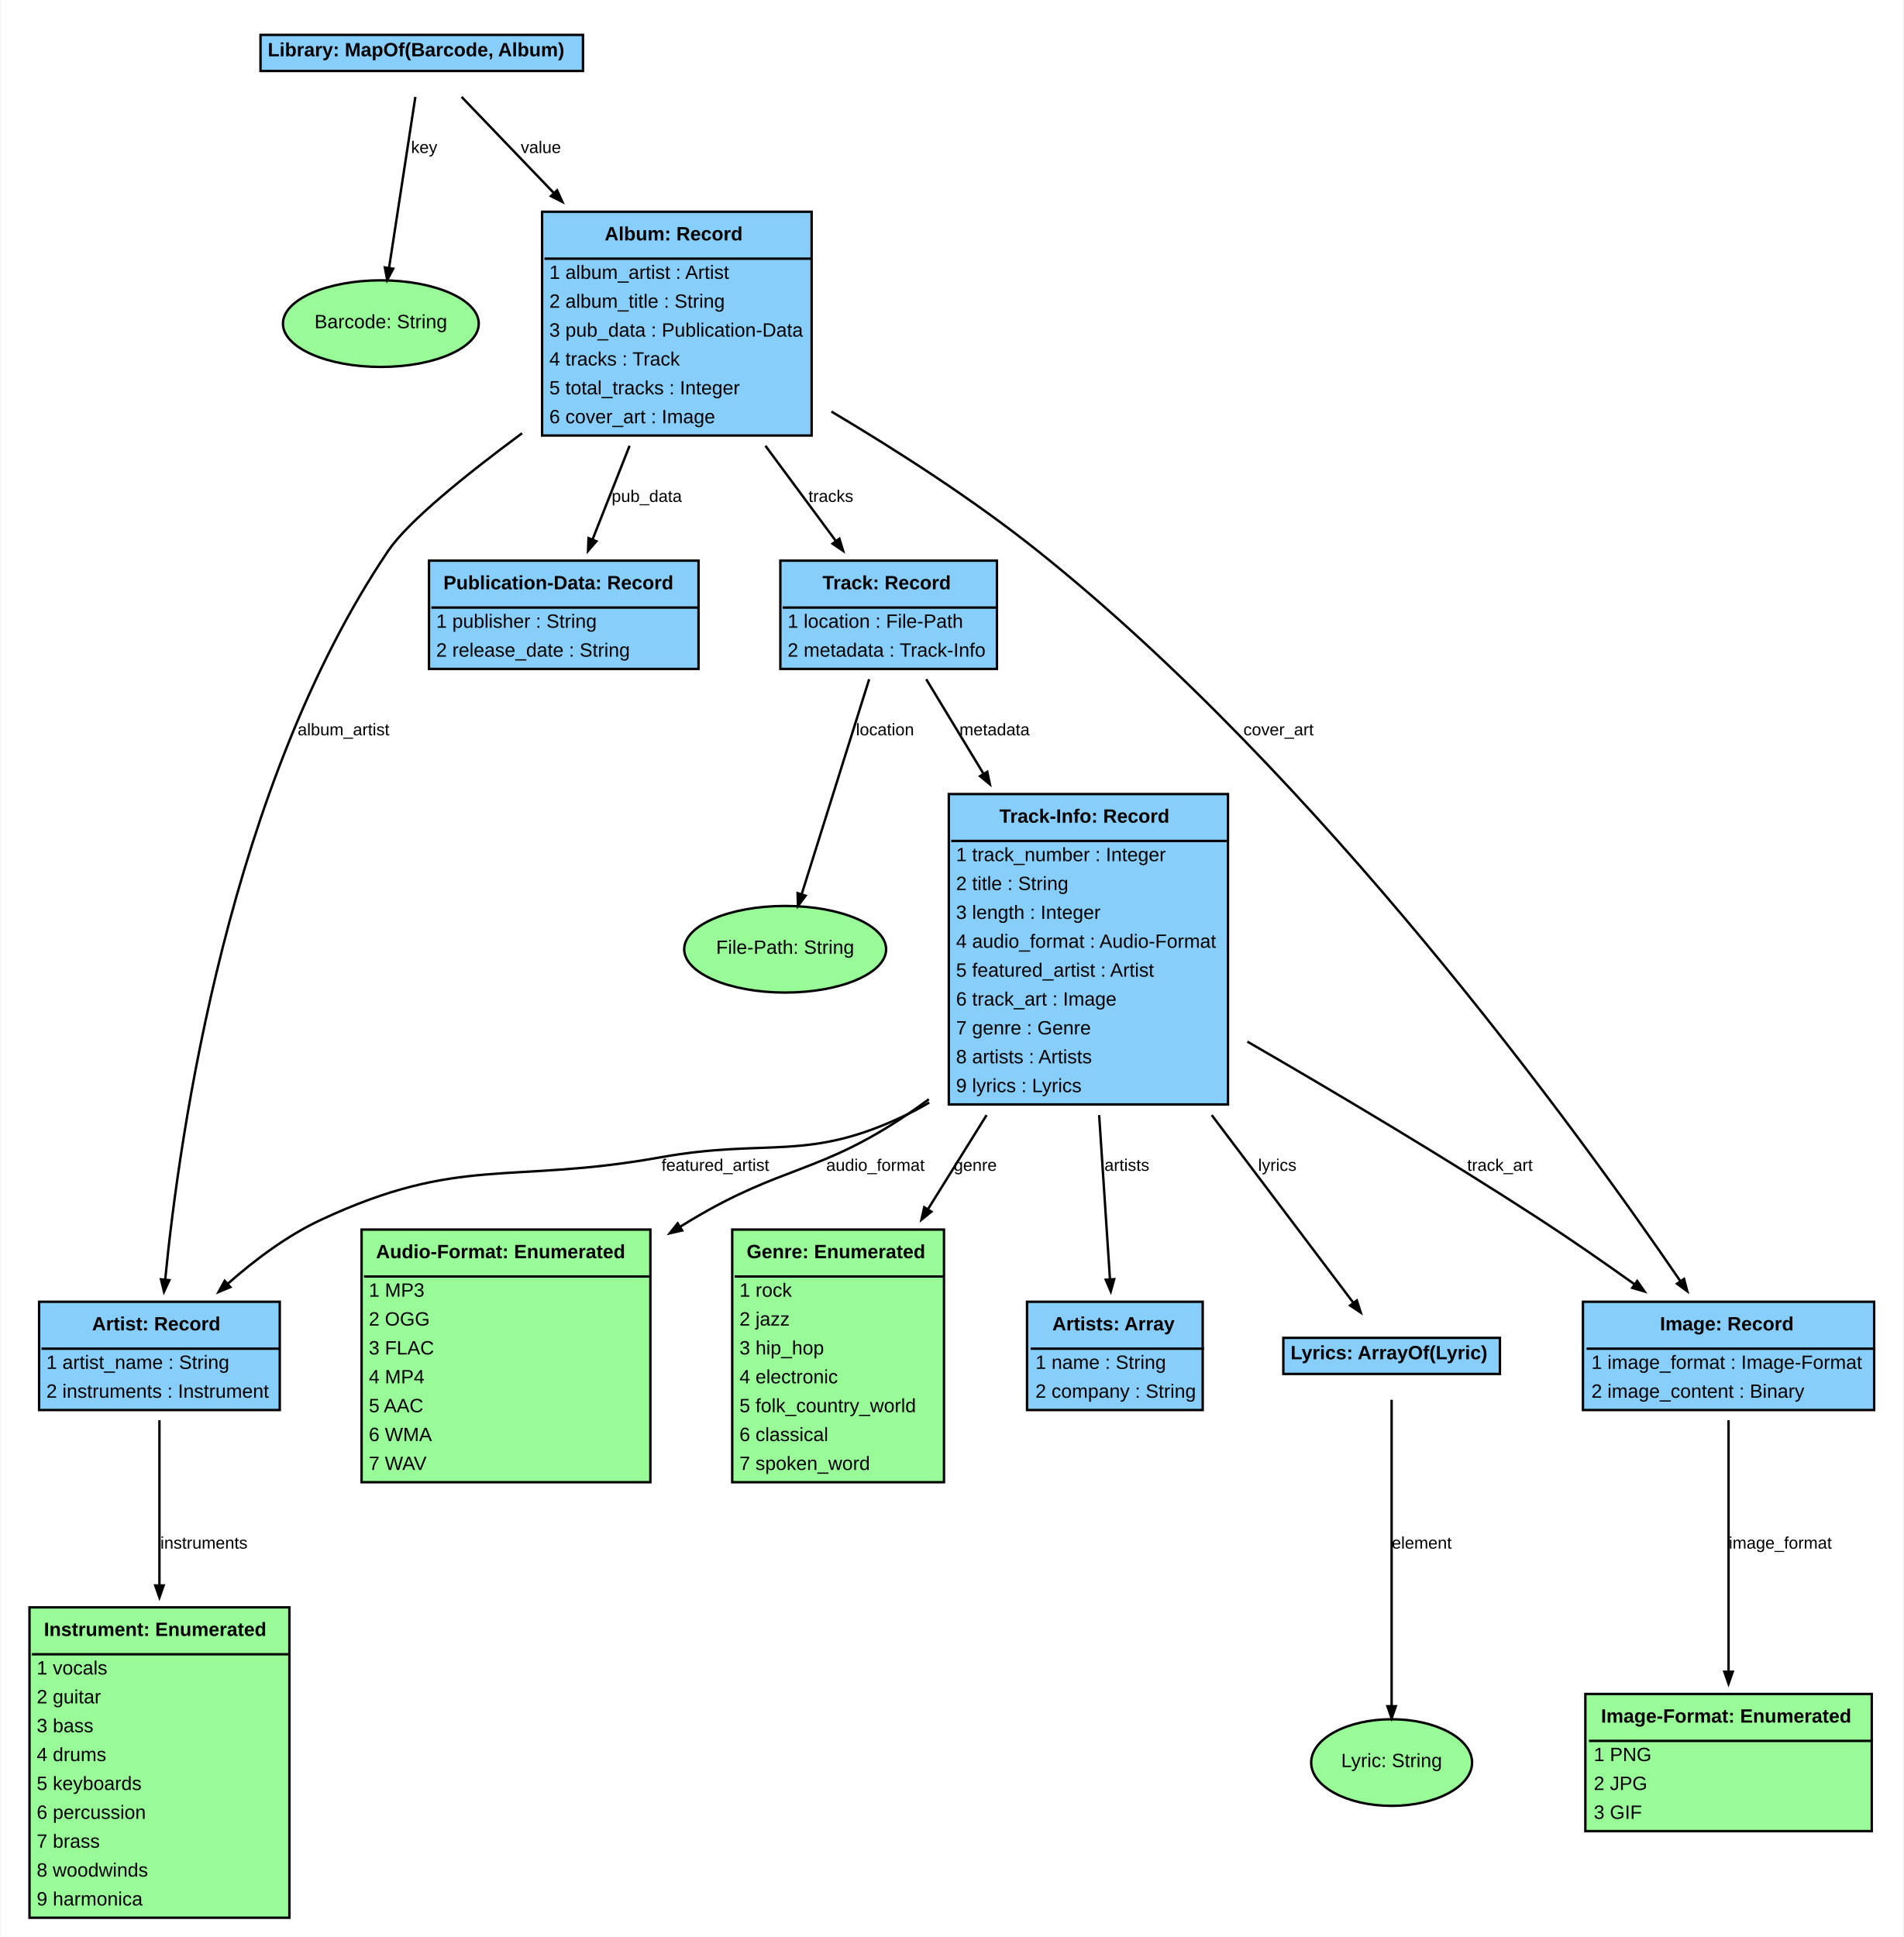
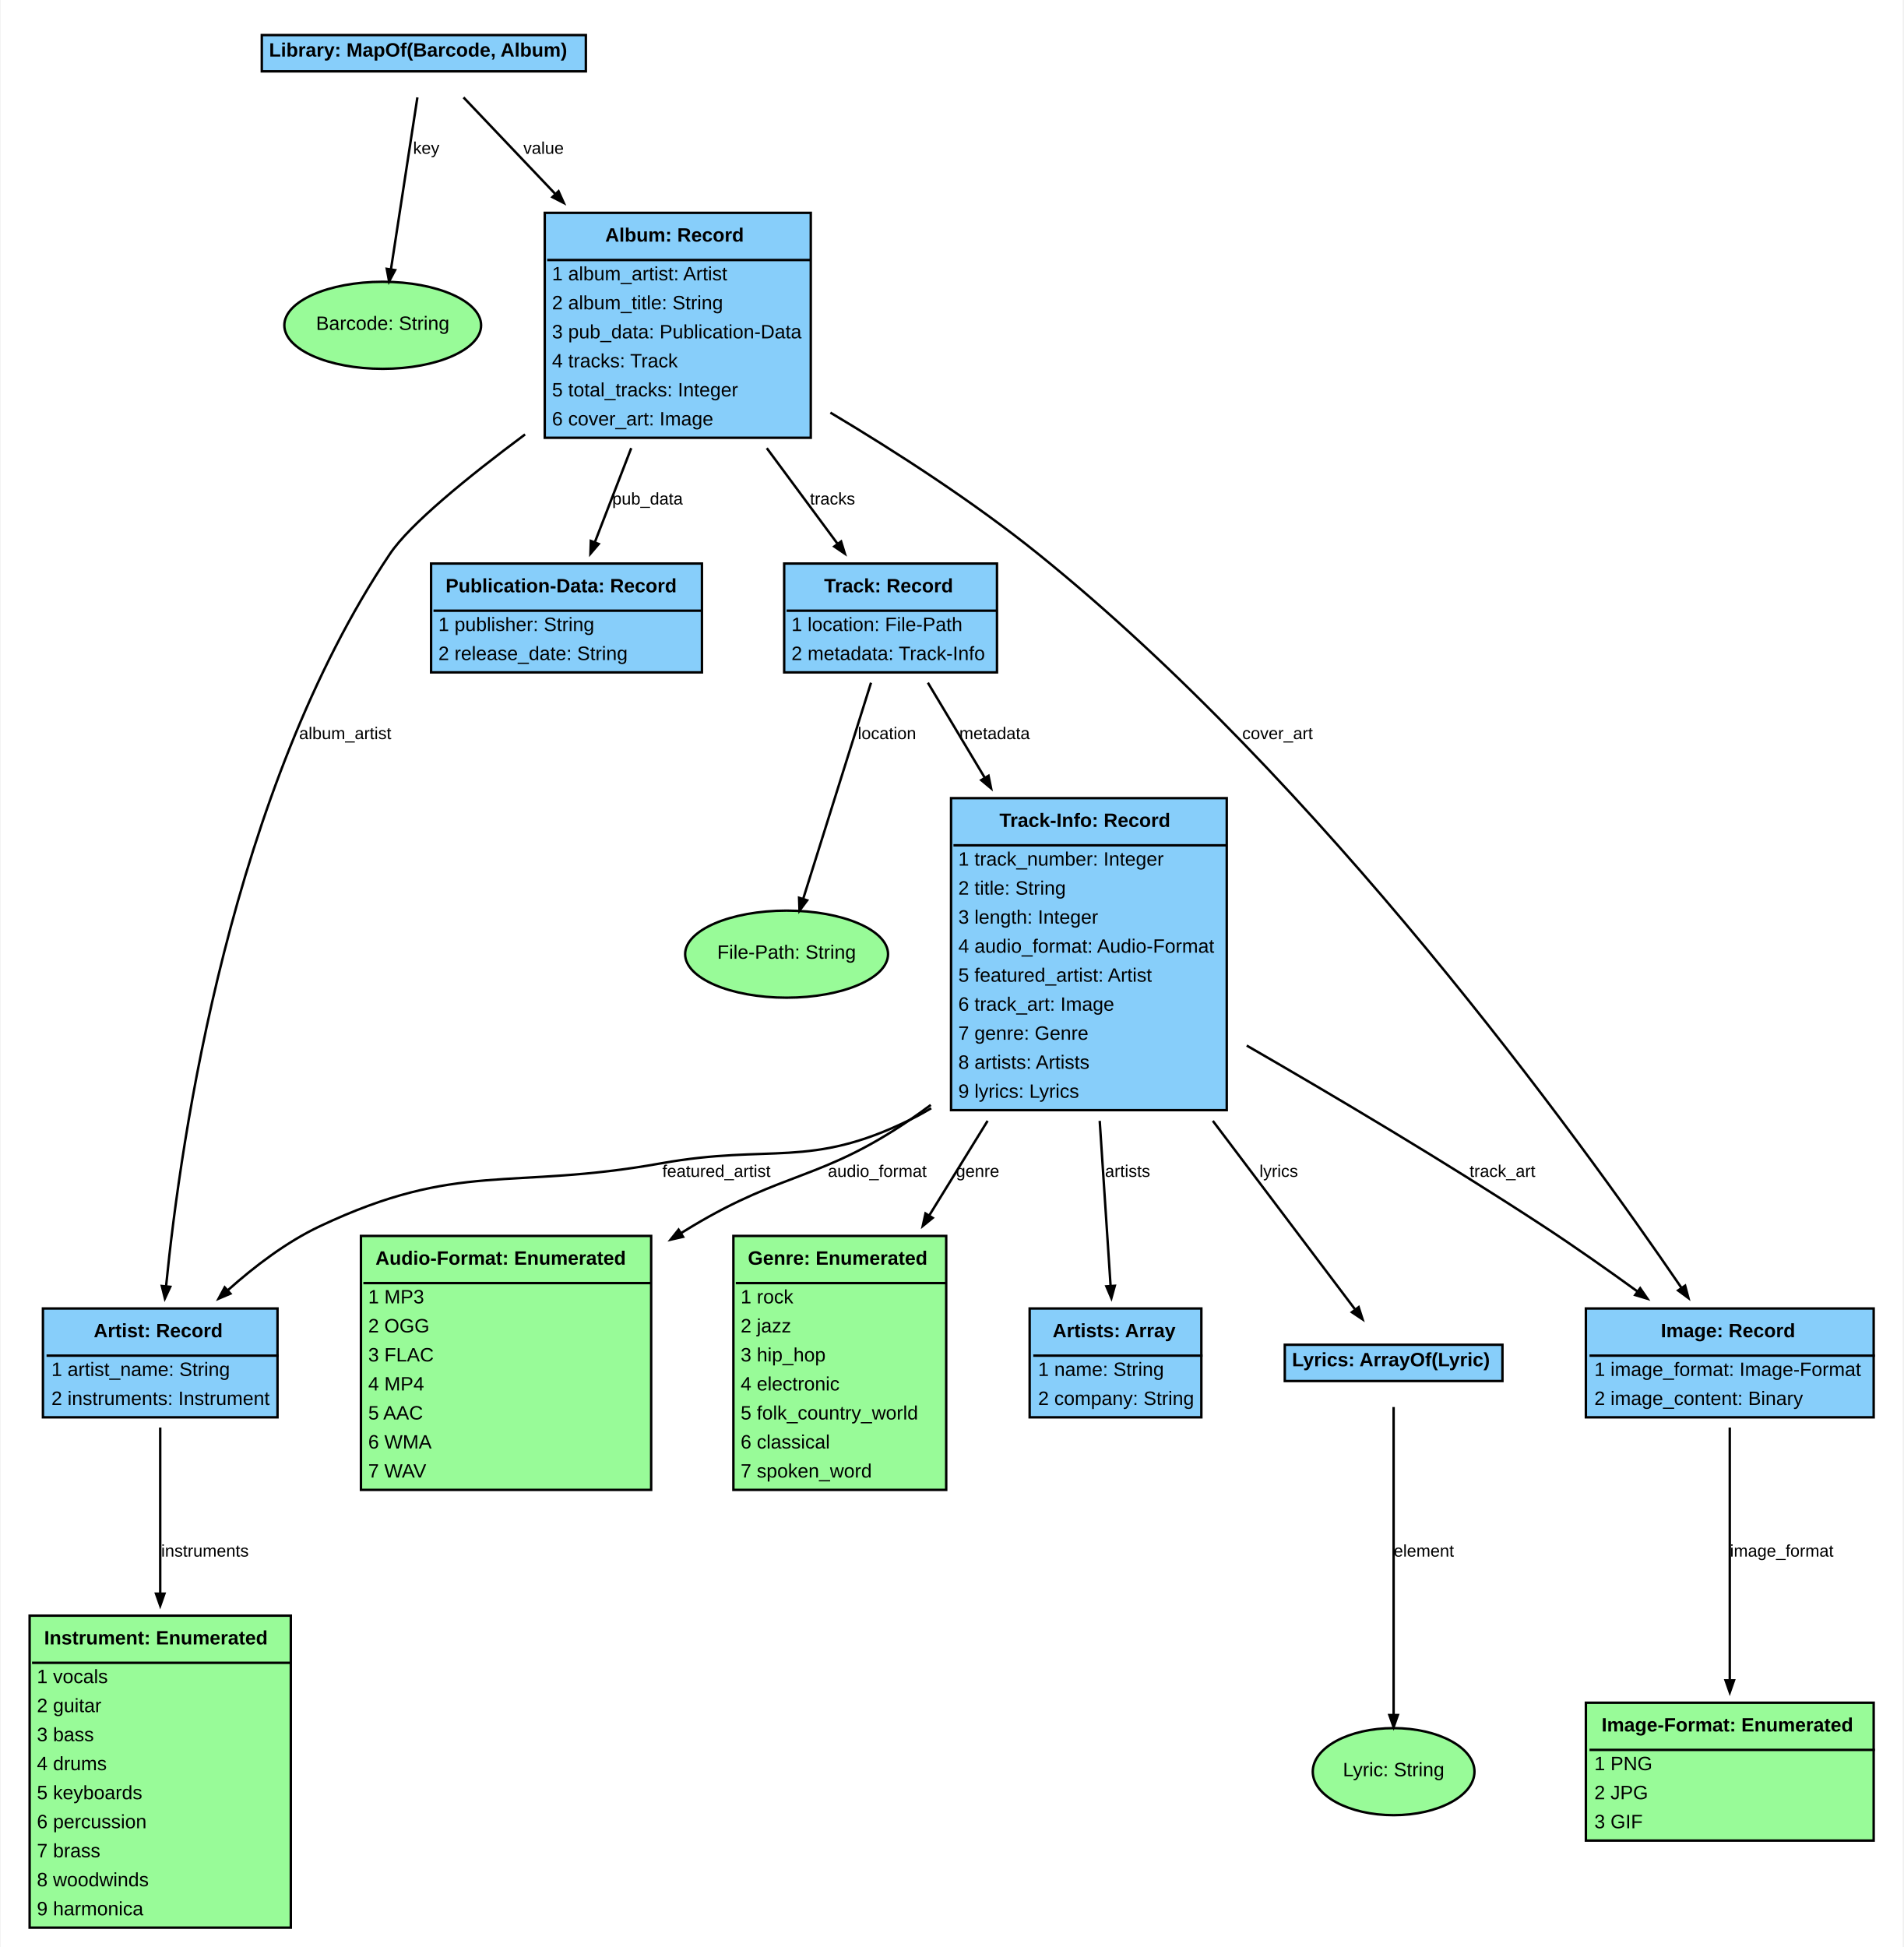
- <svg xmlns="http://www.w3.org/2000/svg" width="791pt" height="805pt" viewBox="0.00 0.00 790.50 805.00">
+ <svg xmlns="http://www.w3.org/2000/svg" width="787pt" height="805pt" viewBox="0.00 0.00 786.50 805.00">
  <g id="graph0" class="graph" transform="scale(1 1) rotate(0) translate(4 801)">
-     <polygon fill="white" stroke="transparent" points="-4,4 -4,-801 786.5,-801 786.5,4 -4,4" />
+     <polygon fill="white" stroke="transparent" points="-4,4 -4,-801 782.5,-801 782.5,4 -4,4" />
    <g id="node1" class="node">
      <polygon fill="LightSkyBlue" stroke="transparent" points="104,-771.5 104,-786.5 238,-786.5 238,-771.5 104,-771.5" />
      <text text-anchor="start" x="107" y="-777.6" font-family="Arial" font-weight="bold" font-size="8.00">Library: MapOf(Barcode, Album)</text>
      <polygon fill="none" stroke="black" points="104,-771.5 104,-786.5 238,-786.5 238,-771.5 104,-771.5" />
    </g>
    <g id="node2" class="node">
      <ellipse fill="palegreen" stroke="black" cx="154" cy="-666.5" rx="40.68" ry="18" />
      <text text-anchor="middle" x="154" y="-664.6" font-family="Arial" font-size="8.00">Barcode: String</text>
    </g>
    <g id="edge1" class="edge">
      <path fill="none" stroke="black" d="M168.34,-760.73C165.4,-741.6 160.64,-710.68 157.42,-689.74" />
      <polygon fill="black" stroke="black" points="159.13,-689.32 156.64,-684.64 155.67,-689.85 159.13,-689.32" />
      <text text-anchor="middle" x="172" y="-737.4" font-family="Arial" font-size="7.00">key</text>
    </g>
    <g id="node3" class="node">
-       <polygon fill="LightSkyBlue" stroke="transparent" points="221,-620 221,-713 333,-713 333,-620 221,-620" />
-       <text text-anchor="start" x="247" y="-701.1" font-family="Arial" font-weight="bold" font-size="8.00">Album: Record</text>
-       <text text-anchor="start" x="224" y="-685.1" font-family="Arial" font-size="8.00">1 album_artist : Artist</text>
-       <text text-anchor="start" x="224" y="-673.1" font-family="Arial" font-size="8.00">2 album_title : String</text>
-       <text text-anchor="start" x="224" y="-661.1" font-family="Arial" font-size="8.00">3 pub_data : Publication-Data</text>
-       <text text-anchor="start" x="224" y="-649.1" font-family="Arial" font-size="8.00">4 tracks : Track</text>
-       <text text-anchor="start" x="224" y="-637.1" font-family="Arial" font-size="8.00">5 total_tracks : Integer</text>
-       <text text-anchor="start" x="224" y="-625.1" font-family="Arial" font-size="8.00">6 cover_art : Image</text>
-       <polygon fill="black" stroke="black" points="222,-693.5 222,-693.5 333,-693.5 333,-693.5 222,-693.5" />
-       <polygon fill="none" stroke="black" points="221,-620 221,-713 333,-713 333,-620 221,-620" />
+       <polygon fill="LightSkyBlue" stroke="transparent" points="221,-620 221,-713 331,-713 331,-620 221,-620" />
+       <text text-anchor="start" x="246" y="-701.1" font-family="Arial" font-weight="bold" font-size="8.00">Album: Record</text>
+       <text text-anchor="start" x="224" y="-685.1" font-family="Arial" font-size="8.00">1 album_artist: Artist</text>
+       <text text-anchor="start" x="224" y="-673.1" font-family="Arial" font-size="8.00">2 album_title: String</text>
+       <text text-anchor="start" x="224" y="-661.1" font-family="Arial" font-size="8.00">3 pub_data: Publication-Data</text>
+       <text text-anchor="start" x="224" y="-649.1" font-family="Arial" font-size="8.00">4 tracks: Track</text>
+       <text text-anchor="start" x="224" y="-637.1" font-family="Arial" font-size="8.00">5 total_tracks: Integer</text>
+       <text text-anchor="start" x="224" y="-625.1" font-family="Arial" font-size="8.00">6 cover_art: Image</text>
+       <polygon fill="black" stroke="black" points="222,-693.5 222,-693.5 331,-693.5 331,-693.5 222,-693.5" />
+       <polygon fill="none" stroke="black" points="221,-620 221,-713 331,-713 331,-620 221,-620" />
    </g>
    <g id="edge2" class="edge">
-       <path fill="none" stroke="black" d="M187.56,-760.73C197.98,-749.88 212.03,-735.23 225.9,-720.77" />
-       <polygon fill="black" stroke="black" points="227.23,-721.91 229.43,-717.09 224.7,-719.49 227.23,-721.91" />
+       <path fill="none" stroke="black" d="M187.41,-760.73C197.72,-749.88 211.64,-735.23 225.39,-720.77" />
+       <polygon fill="black" stroke="black" points="226.7,-721.92 228.87,-717.09 224.16,-719.51 226.7,-721.92" />
      <text text-anchor="middle" x="220.5" y="-737.4" font-family="Arial" font-size="7.00">value</text>
    </g>
    <g id="node4" class="node">
-       <polygon fill="LightSkyBlue" stroke="transparent" points="12,-215 12,-260 112,-260 112,-215 12,-215" />
-       <text text-anchor="start" x="34" y="-248.1" font-family="Arial" font-weight="bold" font-size="8.00">Artist: Record</text>
-       <text text-anchor="start" x="15" y="-232.1" font-family="Arial" font-size="8.00">1 artist_name : String</text>
-       <text text-anchor="start" x="15" y="-220.1" font-family="Arial" font-size="8.00">2 instruments : Instrument</text>
-       <polygon fill="black" stroke="black" points="13,-240.5 13,-240.5 112,-240.5 112,-240.5 13,-240.5" />
-       <polygon fill="none" stroke="black" points="12,-215 12,-260 112,-260 112,-215 12,-215" />
+       <polygon fill="LightSkyBlue" stroke="transparent" points="13.5,-215 13.5,-260 110.5,-260 110.5,-215 13.5,-215" />
+       <text text-anchor="start" x="34.5" y="-248.1" font-family="Arial" font-weight="bold" font-size="8.00">Artist: Record</text>
+       <text text-anchor="start" x="17" y="-232.1" font-family="Arial" font-size="8.00">1 artist_name: String</text>
+       <text text-anchor="start" x="17" y="-220.1" font-family="Arial" font-size="8.00">2 instruments: Instrument</text>
+       <polygon fill="black" stroke="black" points="15,-240.5 15,-240.5 111,-240.5 111,-240.5 15,-240.5" />
+       <polygon fill="none" stroke="black" points="13.5,-215 13.5,-260 110.5,-260 110.5,-215 13.5,-215" />
    </g>
    <g id="edge3" class="edge">
-       <path fill="none" stroke="black" d="M212.68,-620.95C188.63,-603.17 165.16,-584.1 157,-572 91.2,-474.41 70.5,-331.37 64.39,-269.22" />
-       <polygon fill="black" stroke="black" points="66.12,-268.98 63.9,-264.17 62.64,-269.32 66.12,-268.98" />
+       <path fill="none" stroke="black" d="M212.86,-621.39C188.79,-603.47 165.16,-584.16 157,-572 91.4,-474.28 70.59,-331.31 64.42,-269.2" />
+       <polygon fill="black" stroke="black" points="66.15,-268.96 63.93,-264.15 62.67,-269.3 66.15,-268.96" />
      <text text-anchor="middle" x="138.5" y="-495.4" font-family="Arial" font-size="7.00">album_artist</text>
    </g>
    <g id="node5" class="node">
      <polygon fill="LightSkyBlue" stroke="transparent" points="174,-523 174,-568 286,-568 286,-523 174,-523" />
      <text text-anchor="start" x="180" y="-556.1" font-family="Arial" font-weight="bold" font-size="8.00">Publication-Data: Record</text>
-       <text text-anchor="start" x="177" y="-540.1" font-family="Arial" font-size="8.00">1 publisher : String</text>
-       <text text-anchor="start" x="177" y="-528.1" font-family="Arial" font-size="8.00">2 release_date : String</text>
+       <text text-anchor="start" x="177" y="-540.1" font-family="Arial" font-size="8.00">1 publisher: String</text>
+       <text text-anchor="start" x="177" y="-528.1" font-family="Arial" font-size="8.00">2 release_date: String</text>
      <polygon fill="black" stroke="black" points="175,-548.5 175,-548.5 286,-548.5 286,-548.5 175,-548.5" />
      <polygon fill="none" stroke="black" points="174,-523 174,-568 286,-568 286,-523 174,-523" />
    </g>
    <g id="edge4" class="edge">
-       <path fill="none" stroke="black" d="M257.34,-615.72C252.15,-602.57 246.69,-588.77 242.04,-576.98" />
-       <polygon fill="black" stroke="black" points="243.56,-576.06 240.09,-572.06 240.3,-577.35 243.56,-576.06" />
-       <text text-anchor="middle" x="264.5" y="-592.4" font-family="Arial" font-size="7.00">pub_data</text>
+       <path fill="none" stroke="black" d="M256.76,-615.72C251.67,-602.57 246.34,-588.77 241.78,-576.98" />
+       <polygon fill="black" stroke="black" points="243.31,-576.09 239.88,-572.06 240.05,-577.35 243.31,-576.09" />
+       <text text-anchor="middle" x="263.5" y="-592.4" font-family="Arial" font-size="7.00">pub_data</text>
    </g>
    <g id="node6" class="node">
-       <polygon fill="LightSkyBlue" stroke="transparent" points="320,-523 320,-568 410,-568 410,-523 320,-523" />
-       <text text-anchor="start" x="337.5" y="-556.1" font-family="Arial" font-weight="bold" font-size="8.00">Track: Record</text>
-       <text text-anchor="start" x="323" y="-540.1" font-family="Arial" font-size="8.00">1 location : File-Path</text>
-       <text text-anchor="start" x="323" y="-528.1" font-family="Arial" font-size="8.00">2 metadata : Track-Info</text>
-       <polygon fill="black" stroke="black" points="321,-548.5 321,-548.5 410,-548.5 410,-548.5 321,-548.5" />
-       <polygon fill="none" stroke="black" points="320,-523 320,-568 410,-568 410,-523 320,-523" />
+       <polygon fill="LightSkyBlue" stroke="transparent" points="320,-523 320,-568 408,-568 408,-523 320,-523" />
+       <text text-anchor="start" x="336.5" y="-556.1" font-family="Arial" font-weight="bold" font-size="8.00">Track: Record</text>
+       <text text-anchor="start" x="323" y="-540.1" font-family="Arial" font-size="8.00">1 location: File-Path</text>
+       <text text-anchor="start" x="323" y="-528.1" font-family="Arial" font-size="8.00">2 metadata: Track-Info</text>
+       <polygon fill="black" stroke="black" points="321,-548.5 321,-548.5 408,-548.5 408,-548.5 321,-548.5" />
+       <polygon fill="none" stroke="black" points="320,-523 320,-568 408,-568 408,-523 320,-523" />
    </g>
    <g id="edge5" class="edge">
-       <path fill="none" stroke="black" d="M313.81,-615.72C323.71,-602.34 334.11,-588.27 342.93,-576.35" />
-       <polygon fill="black" stroke="black" points="344.54,-577.12 346.1,-572.06 341.72,-575.04 344.54,-577.12" />
-       <text text-anchor="middle" x="341" y="-592.4" font-family="Arial" font-size="7.00">tracks</text>
+       <path fill="none" stroke="black" d="M312.81,-615.72C322.71,-602.34 333.11,-588.27 341.93,-576.35" />
+       <polygon fill="black" stroke="black" points="343.54,-577.12 345.1,-572.06 340.72,-575.04 343.54,-577.12" />
+       <text text-anchor="middle" x="340" y="-592.4" font-family="Arial" font-size="7.00">tracks</text>
    </g>
    <g id="node7" class="node">
-       <polygon fill="LightSkyBlue" stroke="transparent" points="653.5,-215 653.5,-260 774.5,-260 774.5,-215 653.5,-215" />
-       <text text-anchor="start" x="685.5" y="-248.1" font-family="Arial" font-weight="bold" font-size="8.00">Image: Record</text>
-       <text text-anchor="start" x="657" y="-232.1" font-family="Arial" font-size="8.00">1 image_format : Image-Format</text>
-       <text text-anchor="start" x="657" y="-220.1" font-family="Arial" font-size="8.00">2 image_content : Binary</text>
-       <polygon fill="black" stroke="black" points="655,-240.5 655,-240.5 775,-240.5 775,-240.5 655,-240.5" />
-       <polygon fill="none" stroke="black" points="653.5,-215 653.5,-260 774.5,-260 774.5,-215 653.5,-215" />
+       <polygon fill="LightSkyBlue" stroke="transparent" points="651.5,-215 651.5,-260 770.5,-260 770.5,-215 651.5,-215" />
+       <text text-anchor="start" x="682.5" y="-248.1" font-family="Arial" font-weight="bold" font-size="8.00">Image: Record</text>
+       <text text-anchor="start" x="655" y="-232.1" font-family="Arial" font-size="8.00">1 image_format: Image-Format</text>
+       <text text-anchor="start" x="655" y="-220.1" font-family="Arial" font-size="8.00">2 image_content: Binary</text>
+       <polygon fill="black" stroke="black" points="653,-240.5 653,-240.5 771,-240.5 771,-240.5 653,-240.5" />
+       <polygon fill="none" stroke="black" points="651.5,-215 651.5,-260 770.5,-260 770.5,-215 651.5,-215" />
    </g>
    <g id="edge6" class="edge">
-       <path fill="none" stroke="black" d="M341.24,-629.95C368.65,-613.66 400.39,-593.26 427,-572 544.44,-478.19 650.91,-331.55 693.88,-268.72" />
-       <polygon fill="black" stroke="black" points="695.5,-269.47 696.87,-264.35 692.61,-267.49 695.5,-269.47" />
-       <text text-anchor="middle" x="527" y="-495.4" font-family="Arial" font-size="7.00">cover_art</text>
+       <path fill="none" stroke="black" d="M339.11,-630.4C366.51,-614.04 398.36,-593.46 425,-572 541.88,-477.85 648.06,-331.39 690.93,-268.67" />
+       <polygon fill="black" stroke="black" points="692.54,-269.42 693.91,-264.3 689.64,-267.45 692.54,-269.42" />
+       <text text-anchor="middle" x="524" y="-495.4" font-family="Arial" font-size="7.00">cover_art</text>
    </g>
    <g id="node9" class="node">
      <polygon fill="palegreen" stroke="transparent" points="8,-4 8,-133 116,-133 116,-4 8,-4" />
      <text text-anchor="start" x="14" y="-121.1" font-family="Arial" font-weight="bold" font-size="8.00">Instrument: Enumerated</text>
      <text text-anchor="start" x="11" y="-105.1" font-family="Arial" font-size="8.00">1 vocals</text>
      <text text-anchor="start" x="11" y="-93.1" font-family="Arial" font-size="8.00">2 guitar</text>
      <text text-anchor="start" x="11" y="-81.1" font-family="Arial" font-size="8.00">3 bass</text>
      <text text-anchor="start" x="11" y="-69.1" font-family="Arial" font-size="8.00">4 drums</text>
      <text text-anchor="start" x="11" y="-57.1" font-family="Arial" font-size="8.00">5 keyboards</text>
      <text text-anchor="start" x="11" y="-45.1" font-family="Arial" font-size="8.00">6 percussion</text>
      <text text-anchor="start" x="11" y="-33.1" font-family="Arial" font-size="8.00">7 brass</text>
      <text text-anchor="start" x="11" y="-21.1" font-family="Arial" font-size="8.00">8 woodwinds</text>
      <text text-anchor="start" x="11" y="-9.1" font-family="Arial" font-size="8.00">9 harmonica</text>
      <polygon fill="black" stroke="black" points="9,-113.5 9,-113.5 116,-113.5 116,-113.5 9,-113.5" />
      <polygon fill="none" stroke="black" points="8,-4 8,-133 116,-133 116,-4 8,-4" />
    </g>
    <g id="edge8" class="edge">
      <path fill="none" stroke="black" d="M62,-210.77C62,-192.41 62,-166.73 62,-142.29" />
      <polygon fill="black" stroke="black" points="63.75,-142.1 62,-137.1 60.25,-142.1 63.75,-142.1" />
      <text text-anchor="middle" x="80.5" y="-157.4" font-family="Arial" font-size="7.00">instruments</text>
    </g>
    <g id="node10" class="node">
-       <ellipse fill="palegreen" stroke="black" cx="322" cy="-406.5" rx="41.95" ry="18" />
-       <text text-anchor="middle" x="322" y="-404.6" font-family="Arial" font-size="8.00">File-Path: String</text>
+       <ellipse fill="palegreen" stroke="black" cx="321" cy="-406.5" rx="41.95" ry="18" />
+       <text text-anchor="middle" x="321" y="-404.6" font-family="Arial" font-size="8.00">File-Path: String</text>
    </g>
    <g id="edge9" class="edge">
-       <path fill="none" stroke="black" d="M356.91,-518.73C348.83,-492.97 336.53,-453.78 328.89,-429.46" />
-       <polygon fill="black" stroke="black" points="330.5,-428.75 327.34,-424.5 327.16,-429.8 330.5,-428.75" />
-       <text text-anchor="middle" x="363.5" y="-495.4" font-family="Arial" font-size="7.00">location</text>
+       <path fill="none" stroke="black" d="M355.91,-518.73C347.83,-492.97 335.53,-453.78 327.89,-429.46" />
+       <polygon fill="black" stroke="black" points="329.5,-428.75 326.34,-424.5 326.16,-429.8 329.5,-428.75" />
+       <text text-anchor="middle" x="362.5" y="-495.4" font-family="Arial" font-size="7.00">location</text>
    </g>
    <g id="node11" class="node">
-       <polygon fill="LightSkyBlue" stroke="transparent" points="390,-342 390,-471 506,-471 506,-342 390,-342" />
-       <text text-anchor="start" x="411" y="-459.1" font-family="Arial" font-weight="bold" font-size="8.00">Track-Info: Record</text>
-       <text text-anchor="start" x="393" y="-443.1" font-family="Arial" font-size="8.00">1 track_number : Integer</text>
-       <text text-anchor="start" x="393" y="-431.1" font-family="Arial" font-size="8.00">2 title : String</text>
-       <text text-anchor="start" x="393" y="-419.1" font-family="Arial" font-size="8.00">3 length : Integer</text>
-       <text text-anchor="start" x="393" y="-407.1" font-family="Arial" font-size="8.00">4 audio_format : Audio-Format</text>
-       <text text-anchor="start" x="393" y="-395.1" font-family="Arial" font-size="8.00">5 featured_artist : Artist</text>
-       <text text-anchor="start" x="393" y="-383.1" font-family="Arial" font-size="8.00">6 track_art : Image</text>
-       <text text-anchor="start" x="393" y="-371.1" font-family="Arial" font-size="8.00">7 genre : Genre</text>
-       <text text-anchor="start" x="393" y="-359.1" font-family="Arial" font-size="8.00">8 artists : Artists</text>
-       <text text-anchor="start" x="393" y="-347.1" font-family="Arial" font-size="8.00">9 lyrics : Lyrics</text>
-       <polygon fill="black" stroke="black" points="391,-451.5 391,-451.5 506,-451.5 506,-451.5 391,-451.5" />
-       <polygon fill="none" stroke="black" points="390,-342 390,-471 506,-471 506,-342 390,-342" />
+       <polygon fill="LightSkyBlue" stroke="transparent" points="389,-342 389,-471 503,-471 503,-342 389,-342" />
+       <text text-anchor="start" x="409" y="-459.1" font-family="Arial" font-weight="bold" font-size="8.00">Track-Info: Record</text>
+       <text text-anchor="start" x="392" y="-443.1" font-family="Arial" font-size="8.00">1 track_number: Integer</text>
+       <text text-anchor="start" x="392" y="-431.1" font-family="Arial" font-size="8.00">2 title: String</text>
+       <text text-anchor="start" x="392" y="-419.1" font-family="Arial" font-size="8.00">3 length: Integer</text>
+       <text text-anchor="start" x="392" y="-407.1" font-family="Arial" font-size="8.00">4 audio_format: Audio-Format</text>
+       <text text-anchor="start" x="392" y="-395.1" font-family="Arial" font-size="8.00">5 featured_artist: Artist</text>
+       <text text-anchor="start" x="392" y="-383.1" font-family="Arial" font-size="8.00">6 track_art: Image</text>
+       <text text-anchor="start" x="392" y="-371.1" font-family="Arial" font-size="8.00">7 genre: Genre</text>
+       <text text-anchor="start" x="392" y="-359.1" font-family="Arial" font-size="8.00">8 artists: Artists</text>
+       <text text-anchor="start" x="392" y="-347.1" font-family="Arial" font-size="8.00">9 lyrics: Lyrics</text>
+       <polygon fill="black" stroke="black" points="390,-451.5 390,-451.5 503,-451.5 503,-451.5 390,-451.5" />
+       <polygon fill="none" stroke="black" points="389,-342 389,-471 503,-471 503,-342 389,-342" />
    </g>
    <g id="edge10" class="edge">
-       <path fill="none" stroke="black" d="M380.61,-518.73C387.46,-507.42 395.88,-493.53 404.42,-479.43" />
-       <polygon fill="black" stroke="black" points="405.98,-480.24 407.07,-475.06 402.98,-478.43 405.98,-480.24" />
-       <text text-anchor="middle" x="409" y="-495.4" font-family="Arial" font-size="7.00">metadata</text>
+       <path fill="none" stroke="black" d="M379.42,-518.73C386.19,-507.42 394.51,-493.53 402.94,-479.43" />
+       <polygon fill="black" stroke="black" points="404.5,-480.25 405.56,-475.06 401.49,-478.45 404.5,-480.25" />
+       <text text-anchor="middle" x="407" y="-495.4" font-family="Arial" font-size="7.00">metadata</text>
    </g>
    <g id="node8" class="node">
-       <polygon fill="palegreen" stroke="transparent" points="654.5,-40 654.5,-97 773.5,-97 773.5,-40 654.5,-40" />
-       <text text-anchor="start" x="661" y="-85.1" font-family="Arial" font-weight="bold" font-size="8.00">Image-Format: Enumerated</text>
-       <text text-anchor="start" x="658" y="-69.1" font-family="Arial" font-size="8.00">1 PNG</text>
-       <text text-anchor="start" x="658" y="-57.1" font-family="Arial" font-size="8.00">2 JPG</text>
-       <text text-anchor="start" x="658" y="-45.1" font-family="Arial" font-size="8.00">3 GIF</text>
-       <polygon fill="black" stroke="black" points="656,-77.5 656,-77.5 774,-77.5 774,-77.5 656,-77.5" />
-       <polygon fill="none" stroke="black" points="654.5,-40 654.5,-97 773.5,-97 773.5,-40 654.5,-40" />
+       <polygon fill="palegreen" stroke="transparent" points="651.5,-40 651.5,-97 770.5,-97 770.5,-40 651.5,-40" />
+       <text text-anchor="start" x="658" y="-85.1" font-family="Arial" font-weight="bold" font-size="8.00">Image-Format: Enumerated</text>
+       <text text-anchor="start" x="655" y="-69.1" font-family="Arial" font-size="8.00">1 PNG</text>
+       <text text-anchor="start" x="655" y="-57.1" font-family="Arial" font-size="8.00">2 JPG</text>
+       <text text-anchor="start" x="655" y="-45.1" font-family="Arial" font-size="8.00">3 GIF</text>
+       <polygon fill="black" stroke="black" points="653,-77.5 653,-77.5 771,-77.5 771,-77.5 653,-77.5" />
+       <polygon fill="none" stroke="black" points="651.5,-40 651.5,-97 770.5,-97 770.5,-40 651.5,-40" />
    </g>
    <g id="edge7" class="edge">
-       <path fill="none" stroke="black" d="M714,-210.77C714,-182.92 714,-138.25 714,-106.61" />
-       <polygon fill="black" stroke="black" points="715.75,-106.25 714,-101.25 712.25,-106.25 715.75,-106.25" />
-       <text text-anchor="middle" x="735.5" y="-157.4" font-family="Arial" font-size="7.00">image_format</text>
+       <path fill="none" stroke="black" d="M711,-210.77C711,-182.92 711,-138.25 711,-106.61" />
+       <polygon fill="black" stroke="black" points="712.75,-106.25 711,-101.25 709.25,-106.25 712.75,-106.25" />
+       <text text-anchor="middle" x="732.5" y="-157.4" font-family="Arial" font-size="7.00">image_format</text>
    </g>
    <g id="edge12" class="edge">
-       <path fill="none" stroke="black" d="M381.87,-342.81C378.95,-341.07 375.99,-339.46 373,-338 331.21,-317.66 315.74,-328.21 270,-320 207.28,-308.74 186.73,-320.97 129,-294 115.11,-287.51 101.69,-277.44 90.57,-267.64" />
-       <polygon fill="black" stroke="black" points="91.46,-266.1 86.57,-264.06 89.12,-268.7 91.46,-266.1" />
-       <text text-anchor="middle" x="293" y="-314.4" font-family="Arial" font-size="7.00">featured_artist</text>
+       <path fill="none" stroke="black" d="M380.79,-342.8C377.9,-341.07 374.97,-339.46 372,-338 330.28,-317.53 314.74,-328.21 269,-320 206.28,-308.74 185.63,-321.19 128,-294 114.25,-287.51 101.03,-277.44 90.07,-267.65" />
+       <polygon fill="black" stroke="black" points="91.02,-266.14 86.14,-264.06 88.66,-268.73 91.02,-266.14" />
+       <text text-anchor="middle" x="292" y="-314.4" font-family="Arial" font-size="7.00">featured_artist</text>
    </g>
    <g id="edge13" class="edge">
-       <path fill="none" stroke="black" d="M514.07,-368.11C550.49,-347.06 596.24,-319.87 636,-294 648.89,-285.61 662.65,-276.04 674.98,-267.23" />
-       <polygon fill="black" stroke="black" points="676.05,-268.61 679.09,-264.27 674.01,-265.76 676.05,-268.61" />
-       <text text-anchor="middle" x="619" y="-314.4" font-family="Arial" font-size="7.00">track_art</text>
+       <path fill="none" stroke="black" d="M511.26,-368.71C547.84,-347.62 594,-320.2 634,-294 646.88,-285.56 660.62,-275.89 672.87,-267.01" />
+       <polygon fill="black" stroke="black" points="673.95,-268.39 676.96,-264.03 671.89,-265.56 673.95,-268.39" />
+       <text text-anchor="middle" x="617" y="-314.4" font-family="Arial" font-size="7.00">track_art</text>
    </g>
    <g id="node12" class="node">
-       <polygon fill="palegreen" stroke="transparent" points="146,-185 146,-290 266,-290 266,-185 146,-185" />
-       <text text-anchor="start" x="152" y="-278.1" font-family="Arial" font-weight="bold" font-size="8.00">Audio-Format: Enumerated</text>
-       <text text-anchor="start" x="149" y="-262.1" font-family="Arial" font-size="8.00">1 MP3</text>
-       <text text-anchor="start" x="149" y="-250.1" font-family="Arial" font-size="8.00">2 OGG</text>
-       <text text-anchor="start" x="149" y="-238.1" font-family="Arial" font-size="8.00">3 FLAC</text>
-       <text text-anchor="start" x="149" y="-226.1" font-family="Arial" font-size="8.00">4 MP4</text>
-       <text text-anchor="start" x="149" y="-214.1" font-family="Arial" font-size="8.00">5 AAC</text>
-       <text text-anchor="start" x="149" y="-202.1" font-family="Arial" font-size="8.00">6 WMA</text>
-       <text text-anchor="start" x="149" y="-190.1" font-family="Arial" font-size="8.00">7 WAV</text>
-       <polygon fill="black" stroke="black" points="147,-270.5 147,-270.5 266,-270.5 266,-270.5 147,-270.5" />
-       <polygon fill="none" stroke="black" points="146,-185 146,-290 266,-290 266,-185 146,-185" />
+       <polygon fill="palegreen" stroke="transparent" points="145,-185 145,-290 265,-290 265,-185 145,-185" />
+       <text text-anchor="start" x="151" y="-278.1" font-family="Arial" font-weight="bold" font-size="8.00">Audio-Format: Enumerated</text>
+       <text text-anchor="start" x="148" y="-262.1" font-family="Arial" font-size="8.00">1 MP3</text>
+       <text text-anchor="start" x="148" y="-250.1" font-family="Arial" font-size="8.00">2 OGG</text>
+       <text text-anchor="start" x="148" y="-238.1" font-family="Arial" font-size="8.00">3 FLAC</text>
+       <text text-anchor="start" x="148" y="-226.1" font-family="Arial" font-size="8.00">4 MP4</text>
+       <text text-anchor="start" x="148" y="-214.1" font-family="Arial" font-size="8.00">5 AAC</text>
+       <text text-anchor="start" x="148" y="-202.1" font-family="Arial" font-size="8.00">6 WMA</text>
+       <text text-anchor="start" x="148" y="-190.1" font-family="Arial" font-size="8.00">7 WAV</text>
+       <polygon fill="black" stroke="black" points="146,-270.5 146,-270.5 265,-270.5 265,-270.5 146,-270.5" />
+       <polygon fill="none" stroke="black" points="145,-185 145,-290 265,-290 265,-185 145,-185" />
    </g>
    <g id="edge11" class="edge">
-       <path fill="none" stroke="black" d="M381.71,-344.17C378.81,-342.03 375.9,-339.96 373,-338 336.1,-313.09 321.2,-316.88 283,-294 281.52,-293.11 280.02,-292.2 278.53,-291.27" />
-       <polygon fill="black" stroke="black" points="279.19,-289.62 274.03,-288.45 277.33,-292.59 279.19,-289.62" />
-       <text text-anchor="middle" x="359.5" y="-314.4" font-family="Arial" font-size="7.00">audio_format</text>
+       <path fill="none" stroke="black" d="M380.62,-344.16C377.75,-342.02 374.88,-339.96 372,-338 335.18,-312.97 320.2,-316.88 282,-294 280.52,-293.11 279.02,-292.2 277.53,-291.27" />
+       <polygon fill="black" stroke="black" points="278.19,-289.62 273.03,-288.45 276.33,-292.59 278.19,-289.62" />
+       <text text-anchor="middle" x="358.5" y="-314.4" font-family="Arial" font-size="7.00">audio_format</text>
    </g>
    <g id="node13" class="node">
-       <polygon fill="palegreen" stroke="transparent" points="300,-185 300,-290 388,-290 388,-185 300,-185" />
-       <text text-anchor="start" x="306" y="-278.1" font-family="Arial" font-weight="bold" font-size="8.00">Genre: Enumerated</text>
-       <text text-anchor="start" x="303" y="-262.1" font-family="Arial" font-size="8.00">1 rock</text>
-       <text text-anchor="start" x="303" y="-250.1" font-family="Arial" font-size="8.00">2 jazz</text>
-       <text text-anchor="start" x="303" y="-238.1" font-family="Arial" font-size="8.00">3 hip_hop</text>
-       <text text-anchor="start" x="303" y="-226.1" font-family="Arial" font-size="8.00">4 electronic</text>
-       <text text-anchor="start" x="303" y="-214.1" font-family="Arial" font-size="8.00">5 folk_country_world</text>
-       <text text-anchor="start" x="303" y="-202.1" font-family="Arial" font-size="8.00">6 classical</text>
-       <text text-anchor="start" x="303" y="-190.1" font-family="Arial" font-size="8.00">7 spoken_word</text>
-       <polygon fill="black" stroke="black" points="301,-270.5 301,-270.5 388,-270.5 388,-270.5 301,-270.5" />
-       <polygon fill="none" stroke="black" points="300,-185 300,-290 388,-290 388,-185 300,-185" />
+       <polygon fill="palegreen" stroke="transparent" points="299,-185 299,-290 387,-290 387,-185 299,-185" />
+       <text text-anchor="start" x="305" y="-278.1" font-family="Arial" font-weight="bold" font-size="8.00">Genre: Enumerated</text>
+       <text text-anchor="start" x="302" y="-262.1" font-family="Arial" font-size="8.00">1 rock</text>
+       <text text-anchor="start" x="302" y="-250.1" font-family="Arial" font-size="8.00">2 jazz</text>
+       <text text-anchor="start" x="302" y="-238.1" font-family="Arial" font-size="8.00">3 hip_hop</text>
+       <text text-anchor="start" x="302" y="-226.1" font-family="Arial" font-size="8.00">4 electronic</text>
+       <text text-anchor="start" x="302" y="-214.1" font-family="Arial" font-size="8.00">5 folk_country_world</text>
+       <text text-anchor="start" x="302" y="-202.1" font-family="Arial" font-size="8.00">6 classical</text>
+       <text text-anchor="start" x="302" y="-190.1" font-family="Arial" font-size="8.00">7 spoken_word</text>
+       <polygon fill="black" stroke="black" points="300,-270.5 300,-270.5 387,-270.5 387,-270.5 300,-270.5" />
+       <polygon fill="none" stroke="black" points="299,-185 299,-290 387,-290 387,-185 299,-185" />
    </g>
    <g id="edge14" class="edge">
-       <path fill="none" stroke="black" d="M405.7,-337.57C397.62,-324.59 389.21,-311.09 381.29,-298.39" />
-       <polygon fill="black" stroke="black" points="382.76,-297.43 378.63,-294.11 379.79,-299.28 382.76,-297.43" />
-       <text text-anchor="middle" x="401" y="-314.4" font-family="Arial" font-size="7.00">genre</text>
+       <path fill="none" stroke="black" d="M404.11,-337.57C396.1,-324.59 387.77,-311.09 379.94,-298.39" />
+       <polygon fill="black" stroke="black" points="381.41,-297.45 377.3,-294.11 378.43,-299.28 381.41,-297.45" />
+       <text text-anchor="middle" x="400" y="-314.4" font-family="Arial" font-size="7.00">genre</text>
    </g>
    <g id="node14" class="node">
-       <polygon fill="LightSkyBlue" stroke="transparent" points="422.5,-215 422.5,-260 495.5,-260 495.5,-215 422.5,-215" />
-       <text text-anchor="start" x="433" y="-248.1" font-family="Arial" font-weight="bold" font-size="8.00">Artists: Array</text>
-       <text text-anchor="start" x="426" y="-232.1" font-family="Arial" font-size="8.00">1 name : String</text>
-       <text text-anchor="start" x="426" y="-220.1" font-family="Arial" font-size="8.00">2 company : String</text>
-       <polygon fill="black" stroke="black" points="424,-240.5 424,-240.5 496,-240.5 496,-240.5 424,-240.5" />
-       <polygon fill="none" stroke="black" points="422.5,-215 422.5,-260 495.5,-260 495.5,-215 422.5,-215" />
+       <polygon fill="LightSkyBlue" stroke="transparent" points="421.5,-215 421.5,-260 492.5,-260 492.5,-215 421.5,-215" />
+       <text text-anchor="start" x="431" y="-248.1" font-family="Arial" font-weight="bold" font-size="8.00">Artists: Array</text>
+       <text text-anchor="start" x="425" y="-232.1" font-family="Arial" font-size="8.00">1 name: String</text>
+       <text text-anchor="start" x="425" y="-220.1" font-family="Arial" font-size="8.00">2 company: String</text>
+       <polygon fill="black" stroke="black" points="423,-240.5 423,-240.5 493,-240.5 493,-240.5 423,-240.5" />
+       <polygon fill="none" stroke="black" points="421.5,-215 421.5,-260 492.5,-260 492.5,-215 421.5,-215" />
    </g>
    <g id="edge15" class="edge">
-       <path fill="none" stroke="black" d="M452.47,-337.57C454.03,-313.97 455.7,-288.64 456.96,-269.5" />
-       <polygon fill="black" stroke="black" points="458.72,-269.38 457.3,-264.27 455.23,-269.15 458.72,-269.38" />
-       <text text-anchor="middle" x="464" y="-314.4" font-family="Arial" font-size="7.00">artists</text>
+       <path fill="none" stroke="black" d="M450.47,-337.57C452.03,-313.97 453.7,-288.64 454.96,-269.5" />
+       <polygon fill="black" stroke="black" points="456.72,-269.38 455.3,-264.27 453.23,-269.15 456.72,-269.38" />
+       <text text-anchor="middle" x="462" y="-314.4" font-family="Arial" font-size="7.00">artists</text>
    </g>
    <g id="node15" class="node">
-       <polygon fill="LightSkyBlue" stroke="transparent" points="529,-230 529,-245 619,-245 619,-230 529,-230" />
-       <text text-anchor="start" x="532" y="-236.1" font-family="Arial" font-weight="bold" font-size="8.00">Lyrics: ArrayOf(Lyric)</text>
-       <polygon fill="none" stroke="black" points="529,-230 529,-245 619,-245 619,-230 529,-230" />
+       <polygon fill="LightSkyBlue" stroke="transparent" points="527,-230 527,-245 617,-245 617,-230 527,-230" />
+       <text text-anchor="start" x="530" y="-236.1" font-family="Arial" font-weight="bold" font-size="8.00">Lyrics: ArrayOf(Lyric)</text>
+       <polygon fill="none" stroke="black" points="527,-230 527,-245 617,-245 617,-230 527,-230" />
    </g>
    <g id="edge16" class="edge">
-       <path fill="none" stroke="black" d="M499.25,-337.57C520.28,-309.7 543.12,-279.43 557.94,-259.78" />
-       <polygon fill="black" stroke="black" points="559.55,-260.55 561.17,-255.51 556.76,-258.45 559.55,-260.55" />
-       <text text-anchor="middle" x="526.5" y="-314.4" font-family="Arial" font-size="7.00">lyrics</text>
+       <path fill="none" stroke="black" d="M497.25,-337.57C518.28,-309.7 541.12,-279.43 555.94,-259.78" />
+       <polygon fill="black" stroke="black" points="557.55,-260.55 559.17,-255.51 554.76,-258.45 557.55,-260.55" />
+       <text text-anchor="middle" x="524.5" y="-314.4" font-family="Arial" font-size="7.00">lyrics</text>
    </g>
    <g id="node16" class="node">
-       <ellipse fill="palegreen" stroke="black" cx="574" cy="-68.5" rx="33.43" ry="18" />
-       <text text-anchor="middle" x="574" y="-66.6" font-family="Arial" font-size="8.00">Lyric: String</text>
+       <ellipse fill="palegreen" stroke="black" cx="572" cy="-68.5" rx="33.43" ry="18" />
+       <text text-anchor="middle" x="572" y="-66.6" font-family="Arial" font-size="8.00">Lyric: String</text>
    </g>
    <g id="edge17" class="edge">
-       <path fill="none" stroke="black" d="M574,-219.26C574,-188.88 574,-125.86 574,-92.06" />
-       <polygon fill="black" stroke="black" points="575.75,-91.9 574,-86.9 572.25,-91.9 575.75,-91.9" />
-       <text text-anchor="middle" x="586.5" y="-157.4" font-family="Arial" font-size="7.00">element</text>
+       <path fill="none" stroke="black" d="M572,-219.26C572,-188.88 572,-125.86 572,-92.06" />
+       <polygon fill="black" stroke="black" points="573.75,-91.9 572,-86.9 570.25,-91.9 573.75,-91.9" />
+       <text text-anchor="middle" x="584.5" y="-157.4" font-family="Arial" font-size="7.00">element</text>
    </g>
  </g>
</svg>
